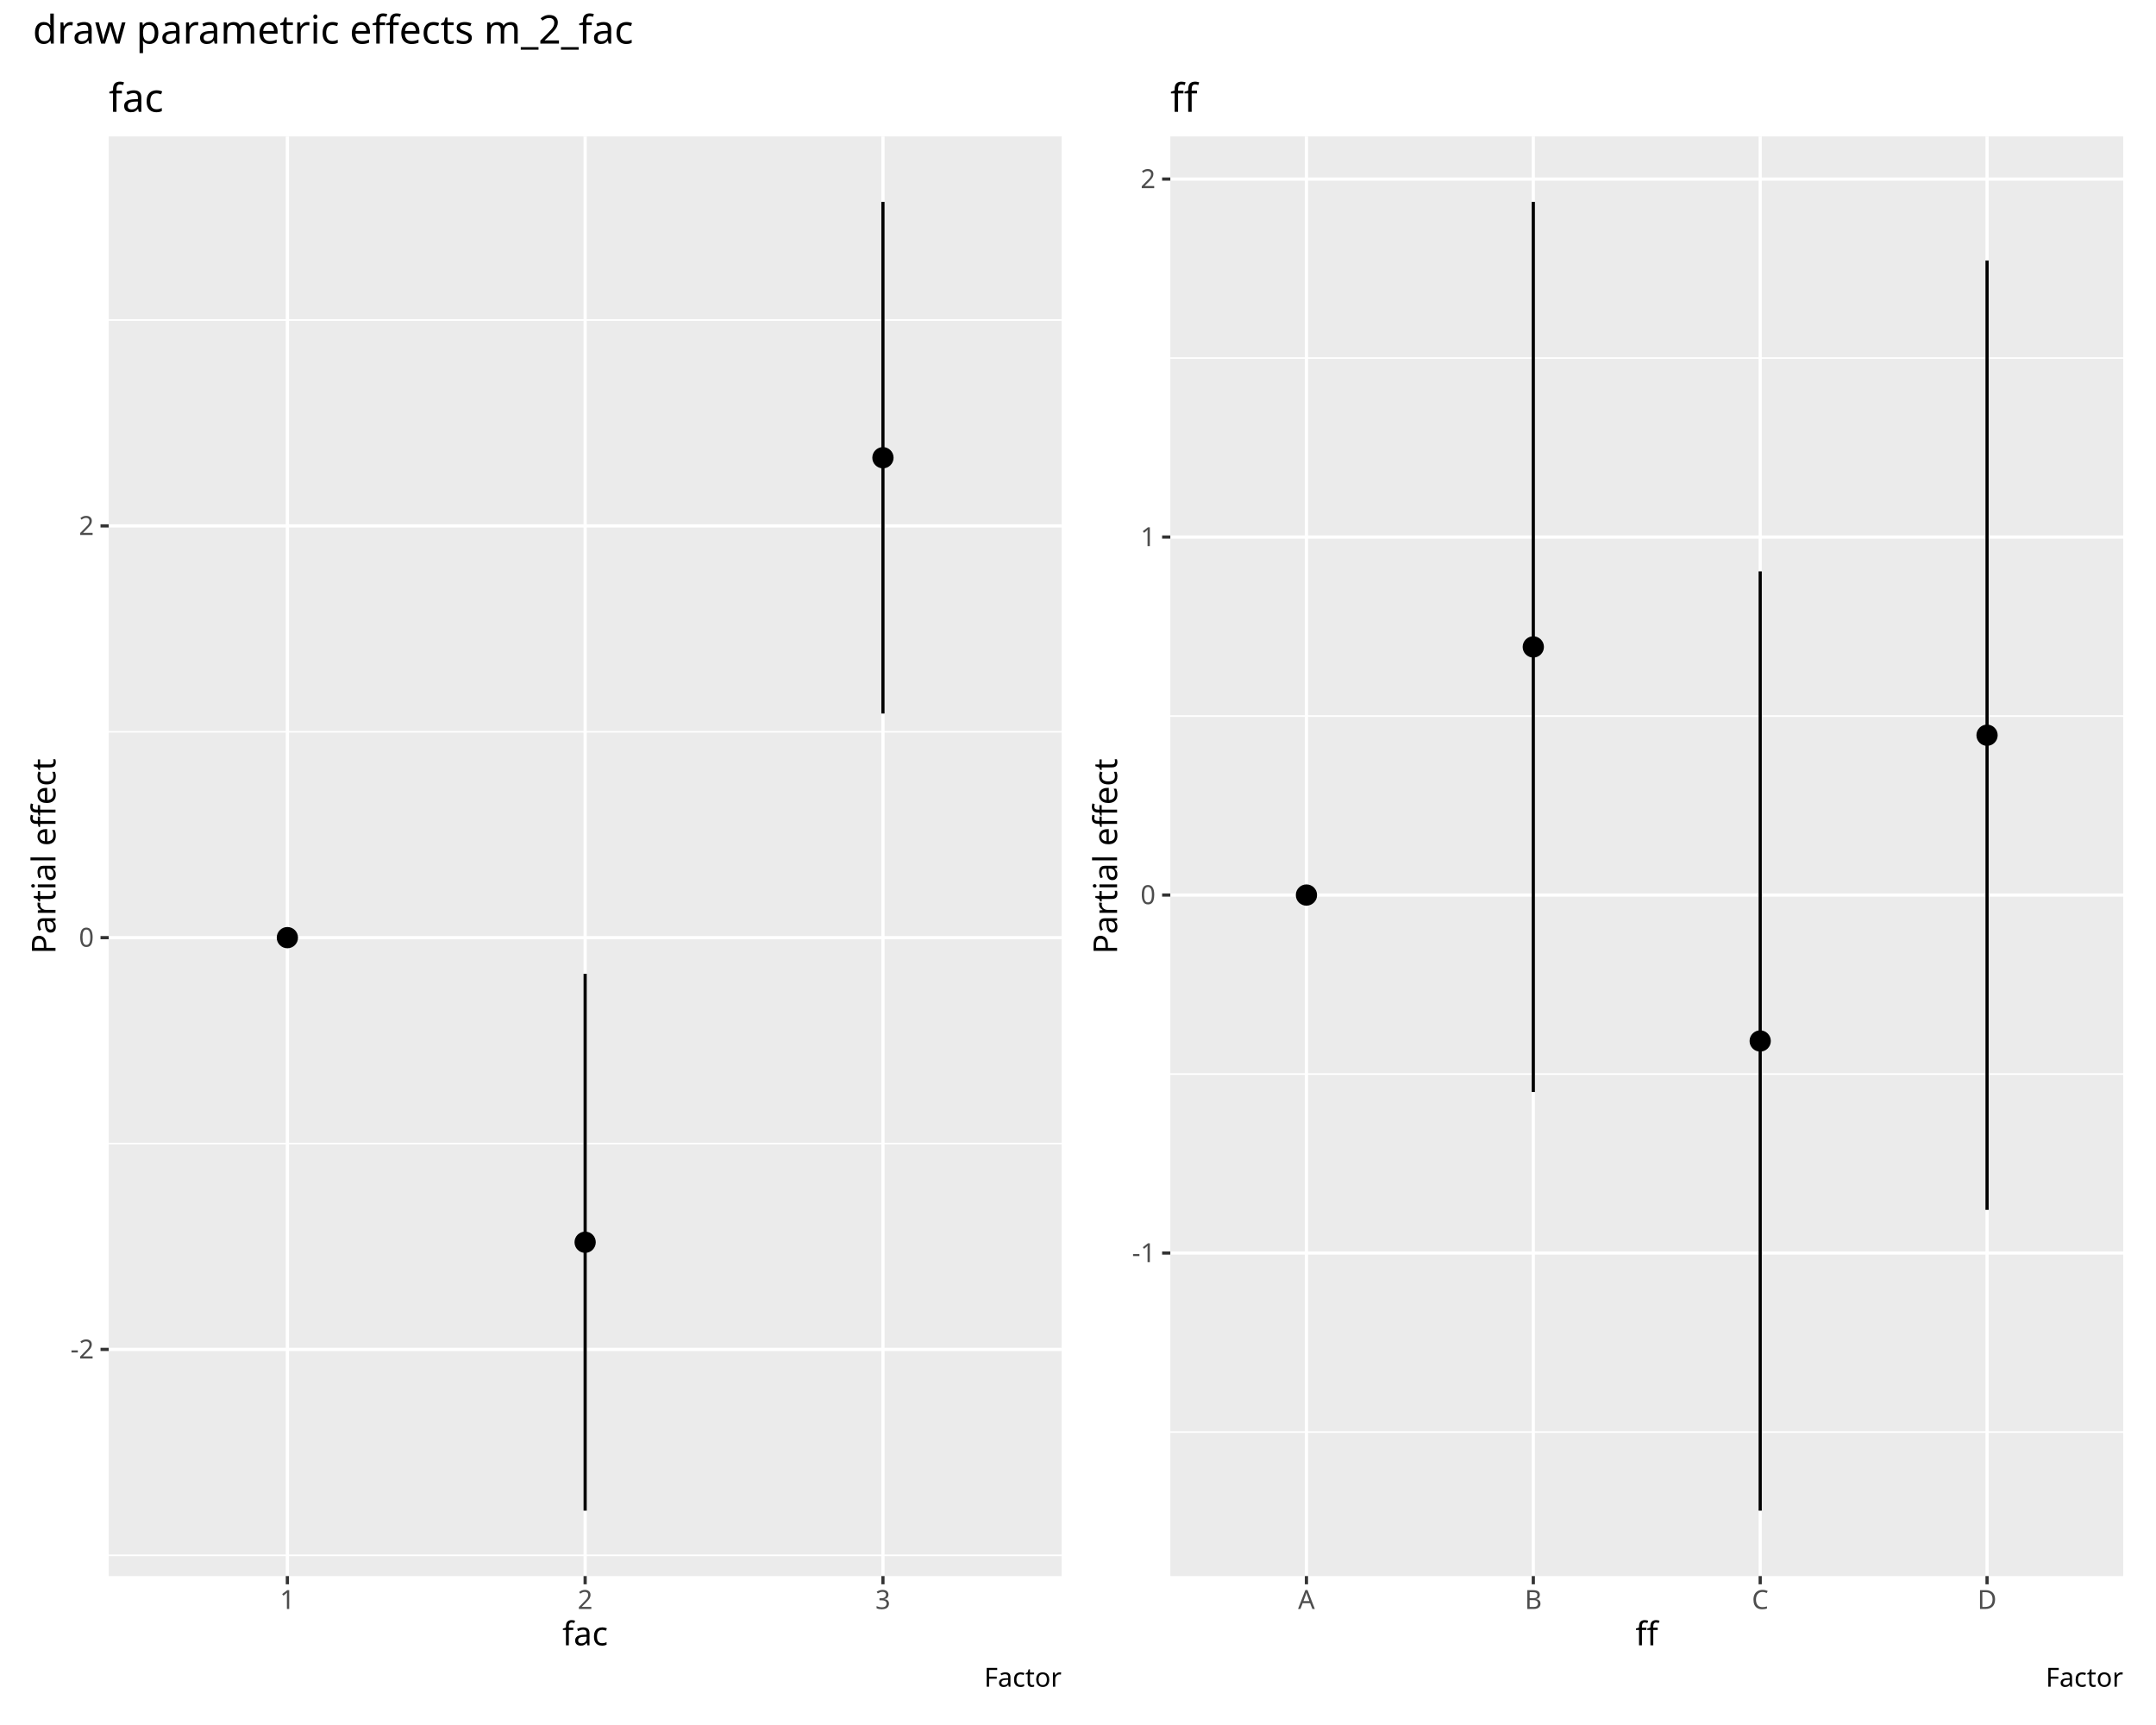
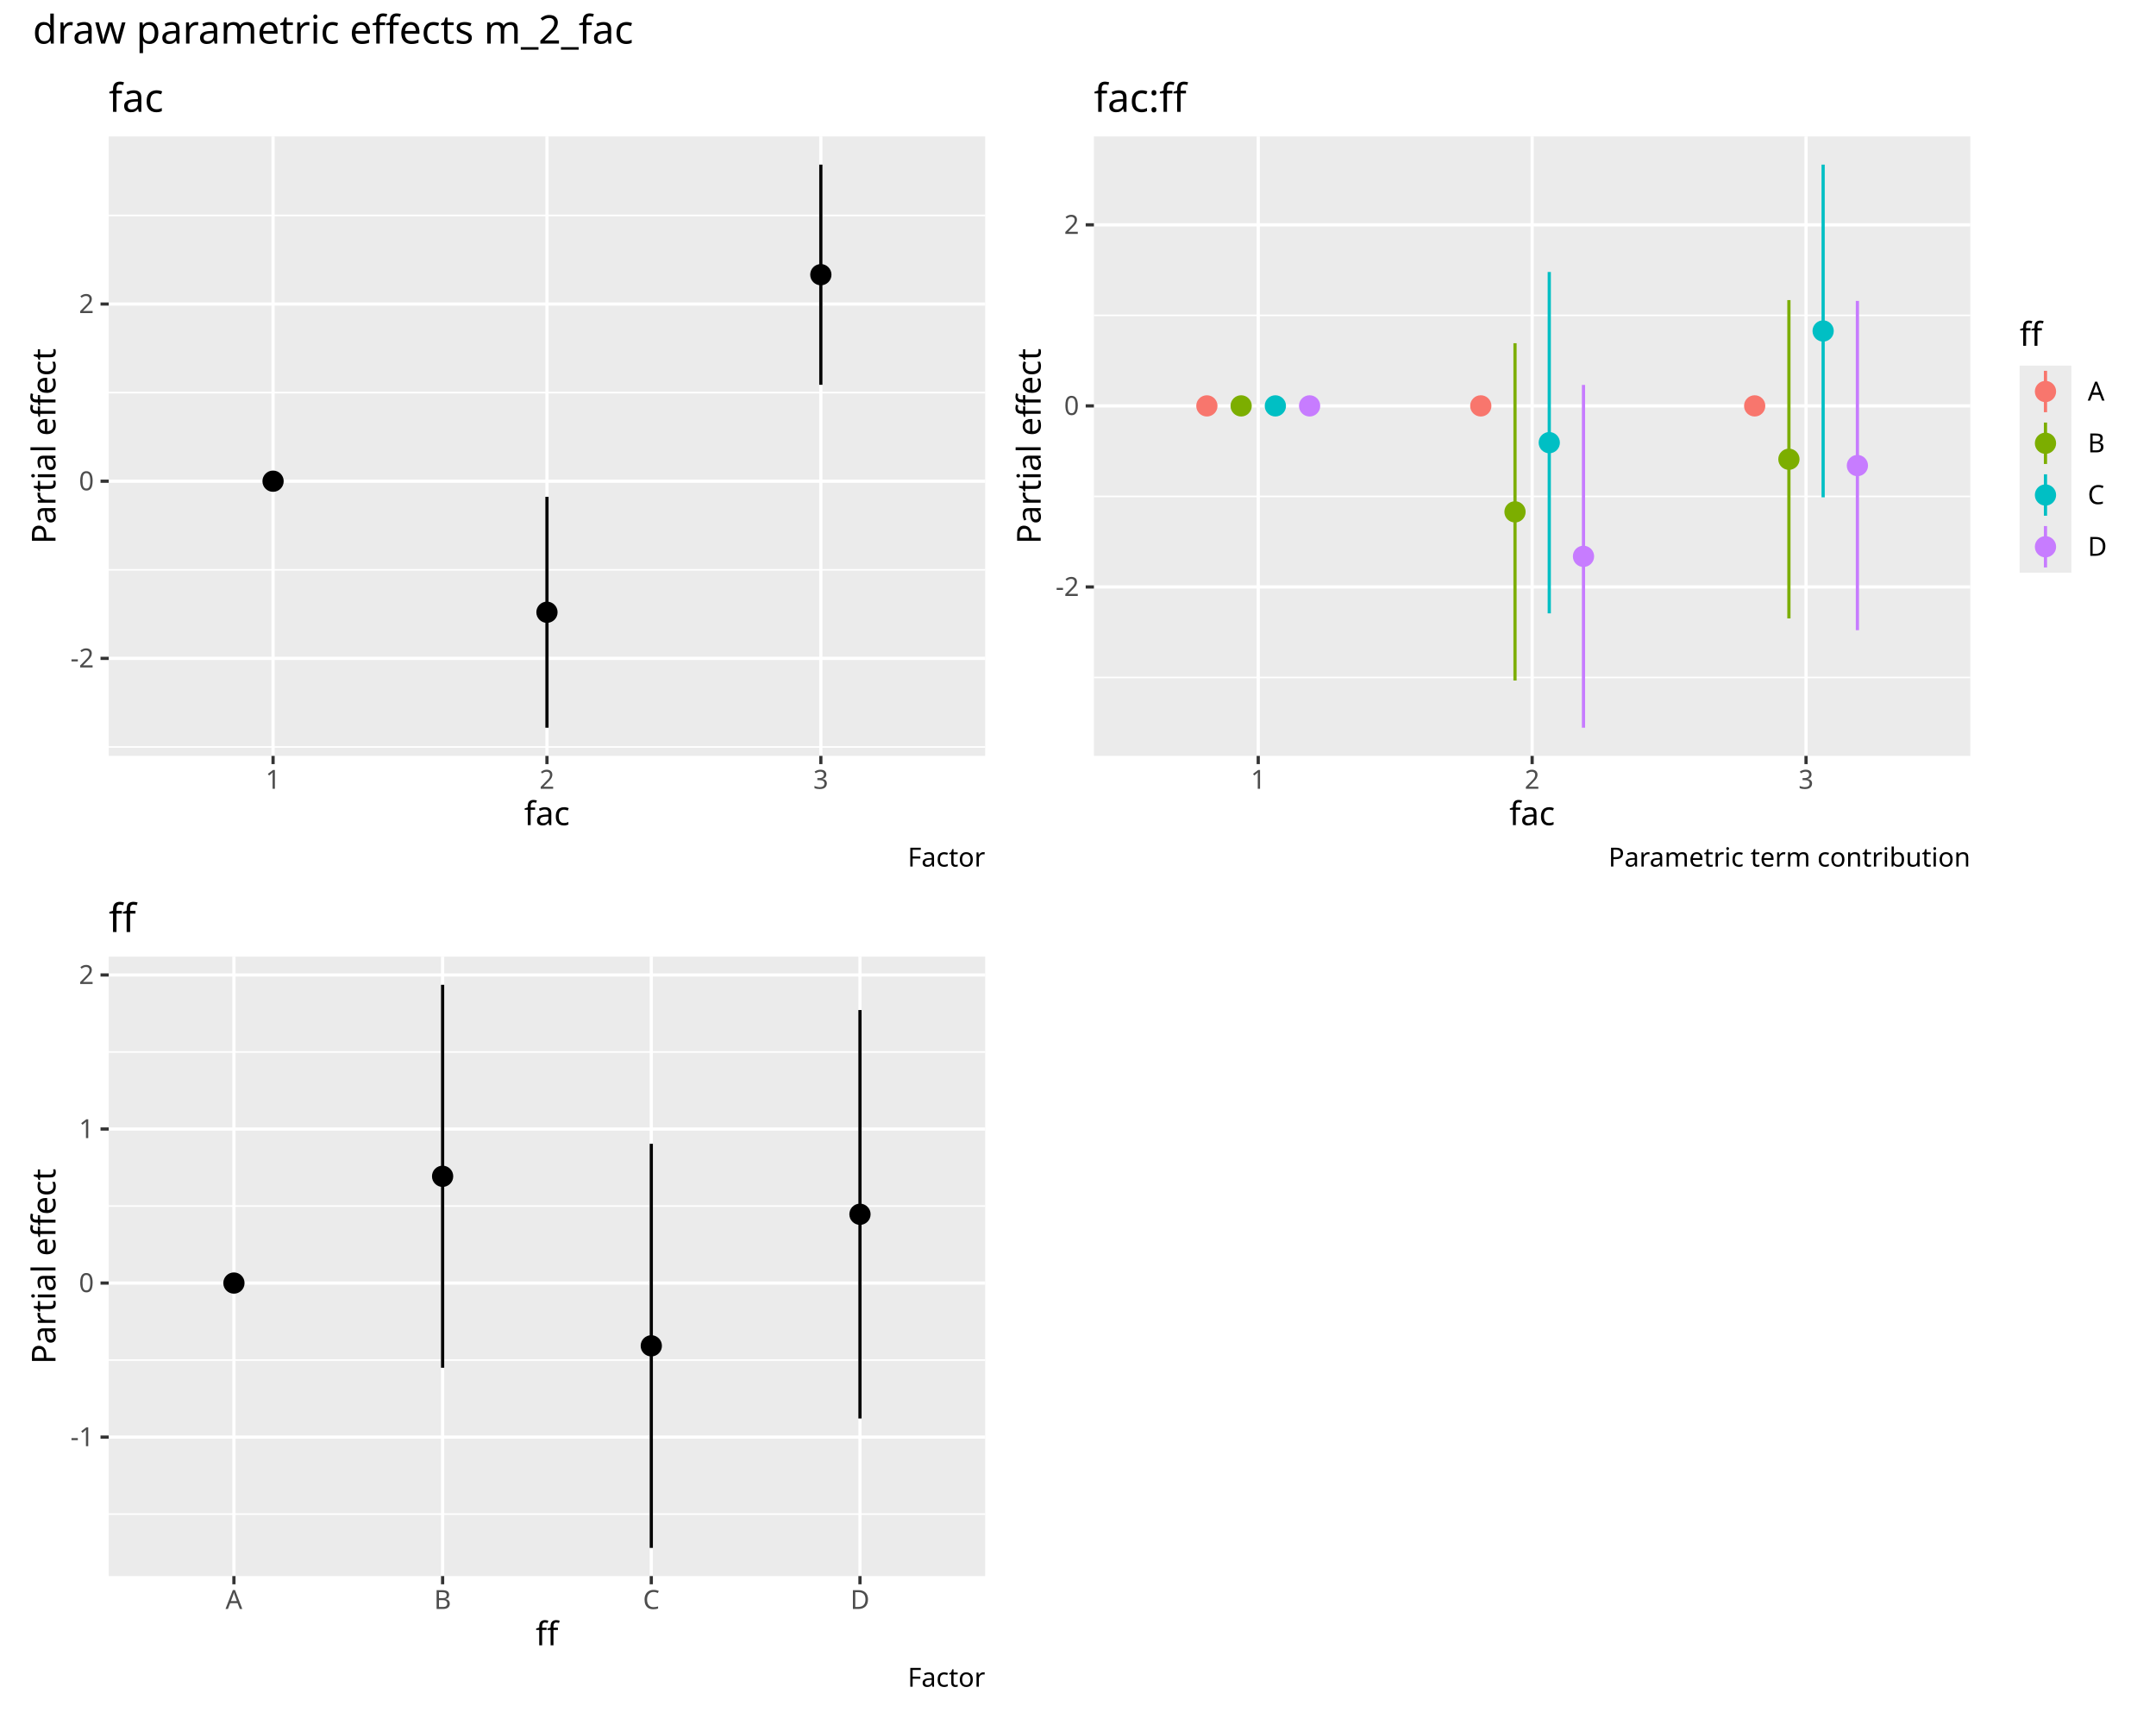
<svg xmlns="http://www.w3.org/2000/svg" class="svglite" data-engine-version="2.0" width="720.00pt" height="576.00pt" viewBox="0 0 720.00 576.00">
  <defs>
    <style type="text/css">
    .svglite line, .svglite polyline, .svglite polygon, .svglite path, .svglite rect, .svglite circle {
      fill: none;
      stroke: #000000;
      stroke-linecap: round;
      stroke-linejoin: round;
      stroke-miterlimit: 10.00;
    }
  </style>
  </defs>
  <rect width="100%" height="100%" style="stroke: none; fill: #FFFFFF;" />
  <defs>
    <clipPath id="cpMC4wMHw3MjAuMDB8MC4wMHw1NzYuMDA=">
      <rect x="0.00" y="0.00" width="720.00" height="576.00" />
    </clipPath>
  </defs>
  <g clip-path="url(#cpMC4wMHw3MjAuMDB8MC4wMHw1NzYuMDA=)">
-     <rect x="0.00" y="0.00" width="720.00" height="576.00" style="stroke-width: 1.07; stroke: #FFFFFF; fill: #FFFFFF;" />
-   </g>
-   <defs>
-     <clipPath id="cpMzYuMzF8NzA5LjA0fDQ1LjU3fDUyNi4yNw==">
-       <rect x="36.31" y="45.57" width="672.73" height="480.70" />
-     </clipPath>
-   </defs>
-   <g clip-path="url(#cpMzYuMzF8NzA5LjA0fDQ1LjU3fDUyNi4yNw==)">
- </g>
-   <g clip-path="url(#cpMC4wMHw3MjAuMDB8MC4wMHw1NzYuMDA=)">
- </g>
-   <defs>
-     <clipPath id="cpNS40OHwzNjAuMDB8MjIuNzh8NTcwLjUy">
-       <rect x="5.48" y="22.78" width="354.52" height="547.74" />
-     </clipPath>
-   </defs>
-   <g clip-path="url(#cpNS40OHwzNjAuMDB8MjIuNzh8NTcwLjUy)">
-     <rect x="5.48" y="22.78" width="354.52" height="547.74" style="stroke-width: 1.07; stroke: #FFFFFF; fill: #FFFFFF;" />
-   </g>
-   <g clip-path="url(#cpMC4wMHw3MjAuMDB8MC4wMHw1NzYuMDA=)">
- </g>
-   <defs>
-     <clipPath id="cpMzYwLjAwfDcxNC41MnwyMi43OHw1NzAuNTI=">
-       <rect x="360.00" y="22.78" width="354.52" height="547.74" />
-     </clipPath>
-   </defs>
-   <g clip-path="url(#cpMzYwLjAwfDcxNC41MnwyMi43OHw1NzAuNTI=)">
-     <rect x="360.00" y="22.78" width="354.52" height="547.74" style="stroke-width: 1.07; stroke: #FFFFFF; fill: #FFFFFF;" />
-   </g>
-   <g clip-path="url(#cpMC4wMHw3MjAuMDB8MC4wMHw1NzYuMDA=)">
- </g>
-   <defs>
-     <clipPath id="cpMzYuMzF8MzU0LjUyfDQ1LjU3fDUyNi4yNw==">
-       <rect x="36.31" y="45.57" width="318.21" height="480.70" />
-     </clipPath>
-   </defs>
-   <g clip-path="url(#cpMzYuMzF8MzU0LjUyfDQ1LjU3fDUyNi4yNw==)">
-     <rect x="36.31" y="45.57" width="318.21" height="480.70" style="stroke-width: 1.07; stroke: none; fill: #EBEBEB;" />
-     <polyline points="36.31,519.34 354.52,519.34 " style="stroke-width: 0.53; stroke: #FFFFFF; stroke-linecap: butt;" />
-     <polyline points="36.31,381.84 354.52,381.84 " style="stroke-width: 0.53; stroke: #FFFFFF; stroke-linecap: butt;" />
-     <polyline points="36.31,244.35 354.52,244.35 " style="stroke-width: 0.53; stroke: #FFFFFF; stroke-linecap: butt;" />
-     <polyline points="36.31,106.85 354.52,106.85 " style="stroke-width: 0.53; stroke: #FFFFFF; stroke-linecap: butt;" />
-     <polyline points="36.31,450.59 354.52,450.59 " style="stroke-width: 1.07; stroke: #FFFFFF; stroke-linecap: butt;" />
-     <polyline points="36.31,313.09 354.52,313.09 " style="stroke-width: 1.07; stroke: #FFFFFF; stroke-linecap: butt;" />
-     <polyline points="36.31,175.60 354.52,175.60 " style="stroke-width: 1.07; stroke: #FFFFFF; stroke-linecap: butt;" />
-     <polyline points="95.97,526.27 95.97,45.57 " style="stroke-width: 1.07; stroke: #FFFFFF; stroke-linecap: butt;" />
-     <polyline points="195.41,526.27 195.41,45.57 " style="stroke-width: 1.07; stroke: #FFFFFF; stroke-linecap: butt;" />
-     <polyline points="294.86,526.27 294.86,45.57 " style="stroke-width: 1.07; stroke: #FFFFFF; stroke-linecap: butt;" />
-     <line x1="95.97" y1="313.09" x2="95.97" y2="313.09" style="stroke-width: 1.07; stroke-linecap: butt;" />
-     <line x1="294.86" y1="238.26" x2="294.86" y2="67.42" style="stroke-width: 1.07; stroke-linecap: butt;" />
-     <line x1="195.41" y1="504.42" x2="195.41" y2="325.18" style="stroke-width: 1.07; stroke-linecap: butt;" />
-     <circle cx="95.97" cy="313.09" r="2.84" style="stroke-width: 1.42; fill: #000000;" />
-     <circle cx="294.86" cy="152.84" r="2.84" style="stroke-width: 1.42; fill: #000000;" />
-     <circle cx="195.41" cy="414.80" r="2.84" style="stroke-width: 1.42; fill: #000000;" />
-   </g>
-   <g clip-path="url(#cpMC4wMHw3MjAuMDB8MC4wMHw1NzYuMDA=)">
-     <text x="31.38" y="453.62" text-anchor="end" style="font-size: 8.80px; fill: #4D4D4D; font-family: sans;" textLength="7.82px" lengthAdjust="spacingAndGlyphs">-2</text>
-     <text x="31.38" y="316.12" text-anchor="end" style="font-size: 8.80px; fill: #4D4D4D; font-family: sans;" textLength="4.89px" lengthAdjust="spacingAndGlyphs">0</text>
-     <text x="31.38" y="178.63" text-anchor="end" style="font-size: 8.80px; fill: #4D4D4D; font-family: sans;" textLength="4.89px" lengthAdjust="spacingAndGlyphs">2</text>
-     <polyline points="33.57,450.59 36.31,450.59 " style="stroke-width: 1.07; stroke: #333333; stroke-linecap: butt;" />
-     <polyline points="33.57,313.09 36.31,313.09 " style="stroke-width: 1.07; stroke: #333333; stroke-linecap: butt;" />
-     <polyline points="33.57,175.60 36.31,175.60 " style="stroke-width: 1.07; stroke: #333333; stroke-linecap: butt;" />
-     <polyline points="95.97,529.01 95.97,526.27 " style="stroke-width: 1.07; stroke: #333333; stroke-linecap: butt;" />
-     <polyline points="195.41,529.01 195.41,526.27 " style="stroke-width: 1.07; stroke: #333333; stroke-linecap: butt;" />
-     <polyline points="294.86,529.01 294.86,526.27 " style="stroke-width: 1.07; stroke: #333333; stroke-linecap: butt;" />
-     <text x="95.97" y="537.26" text-anchor="middle" style="font-size: 8.80px; fill: #4D4D4D; font-family: sans;" textLength="4.89px" lengthAdjust="spacingAndGlyphs">1</text>
-     <text x="195.41" y="537.26" text-anchor="middle" style="font-size: 8.80px; fill: #4D4D4D; font-family: sans;" textLength="4.89px" lengthAdjust="spacingAndGlyphs">2</text>
-     <text x="294.86" y="537.26" text-anchor="middle" style="font-size: 8.80px; fill: #4D4D4D; font-family: sans;" textLength="4.89px" lengthAdjust="spacingAndGlyphs">3</text>
-     <text x="195.41" y="549.40" text-anchor="middle" style="font-size: 11.00px; font-family: sans;" textLength="14.68px" lengthAdjust="spacingAndGlyphs">fac</text>
-     <text transform="translate(18.53,285.92) rotate(-90)" text-anchor="middle" style="font-size: 11.00px; font-family: sans;" textLength="61.14px" lengthAdjust="spacingAndGlyphs">Partial effect</text>
+     <rect x="-0" y="0.00" width="720.00" height="576.00" style="stroke-width: 1.07; stroke: #FFFFFF; fill: #FFFFFF;" />
+   </g>
+   <defs>
+     <clipPath id="cpMzYuMzF8NjU4LjAxfDQ1LjU3fDUyNi4yNw==">
+       <rect x="36.31" y="45.57" width="621.70" height="480.70" />
+     </clipPath>
+   </defs>
+   <g clip-path="url(#cpMzYuMzF8NjU4LjAxfDQ1LjU3fDUyNi4yNw==)">
+ </g>
+   <g clip-path="url(#cpMC4wMHw3MjAuMDB8MC4wMHw1NzYuMDA=)">
+ </g>
+   <defs>
+     <clipPath id="cpNS40OHwzMzQuNDh8MjIuNzh8Mjk2LjY1">
+       <rect x="5.48" y="22.78" width="329.00" height="273.87" />
+     </clipPath>
+   </defs>
+   <g clip-path="url(#cpNS40OHwzMzQuNDh8MjIuNzh8Mjk2LjY1)">
+     <rect x="5.48" y="22.78" width="329.00" height="273.87" style="stroke-width: 1.07; stroke: #FFFFFF; fill: #FFFFFF;" />
+   </g>
+   <g clip-path="url(#cpMC4wMHw3MjAuMDB8MC4wMHw1NzYuMDA=)">
+ </g>
+   <defs>
+     <clipPath id="cpMzM0LjQ4fDcxNC41MnwyMi43OHwyOTYuNjU=">
+       <rect x="334.48" y="22.78" width="380.04" height="273.87" />
+     </clipPath>
+   </defs>
+   <g clip-path="url(#cpMzM0LjQ4fDcxNC41MnwyMi43OHwyOTYuNjU=)">
+     <rect x="334.48" y="22.78" width="380.04" height="273.87" style="stroke-width: 1.07; stroke: #FFFFFF; fill: #FFFFFF;" />
+   </g>
+   <g clip-path="url(#cpMC4wMHw3MjAuMDB8MC4wMHw1NzYuMDA=)">
+ </g>
+   <defs>
+     <clipPath id="cpNS40OHwzMzQuNDh8Mjk2LjY1fDU3MC41Mg==">
+       <rect x="5.48" y="296.65" width="329.00" height="273.87" />
+     </clipPath>
+   </defs>
+   <g clip-path="url(#cpNS40OHwzMzQuNDh8Mjk2LjY1fDU3MC41Mg==)">
+     <rect x="5.48" y="296.65" width="329.00" height="273.87" style="stroke-width: 1.07; stroke: #FFFFFF; fill: #FFFFFF;" />
+   </g>
+   <g clip-path="url(#cpMC4wMHw3MjAuMDB8MC4wMHw1NzYuMDA=)">
+ </g>
+   <defs>
+     <clipPath id="cpMzYuMzF8MzI5LjAwfDQ1LjU3fDI1Mi40MA==">
+       <rect x="36.31" y="45.57" width="292.69" height="206.84" />
+     </clipPath>
+   </defs>
+   <g clip-path="url(#cpMzYuMzF8MzI5LjAwfDQ1LjU3fDI1Mi40MA==)">
+     <rect x="36.31" y="45.57" width="292.69" height="206.84" style="stroke-width: 1.07; stroke: none; fill: #EBEBEB;" />
+     <polyline points="36.31,249.42 329.00,249.42 " style="stroke-width: 0.53; stroke: #FFFFFF; stroke-linecap: butt;" />
+     <polyline points="36.31,190.26 329.00,190.26 " style="stroke-width: 0.53; stroke: #FFFFFF; stroke-linecap: butt;" />
+     <polyline points="36.31,131.10 329.00,131.10 " style="stroke-width: 0.53; stroke: #FFFFFF; stroke-linecap: butt;" />
+     <polyline points="36.31,71.94 329.00,71.94 " style="stroke-width: 0.53; stroke: #FFFFFF; stroke-linecap: butt;" />
+     <polyline points="36.31,219.84 329.00,219.84 " style="stroke-width: 1.07; stroke: #FFFFFF; stroke-linecap: butt;" />
+     <polyline points="36.31,160.68 329.00,160.68 " style="stroke-width: 1.07; stroke: #FFFFFF; stroke-linecap: butt;" />
+     <polyline points="36.31,101.52 329.00,101.52 " style="stroke-width: 1.07; stroke: #FFFFFF; stroke-linecap: butt;" />
+     <polyline points="91.19,252.40 91.19,45.57 " style="stroke-width: 1.07; stroke: #FFFFFF; stroke-linecap: butt;" />
+     <polyline points="182.66,252.40 182.66,45.57 " style="stroke-width: 1.07; stroke: #FFFFFF; stroke-linecap: butt;" />
+     <polyline points="274.12,252.40 274.12,45.57 " style="stroke-width: 1.07; stroke: #FFFFFF; stroke-linecap: butt;" />
+     <line x1="91.19" y1="160.68" x2="91.19" y2="160.68" style="stroke-width: 1.07; stroke-linecap: butt;" />
+     <line x1="274.12" y1="128.48" x2="274.12" y2="54.97" style="stroke-width: 1.07; stroke-linecap: butt;" />
+     <line x1="182.66" y1="243.00" x2="182.66" y2="165.88" style="stroke-width: 1.07; stroke-linecap: butt;" />
+     <circle cx="91.19" cy="160.68" r="2.84" style="stroke-width: 1.42; fill: #000000;" />
+     <circle cx="274.12" cy="91.72" r="2.84" style="stroke-width: 1.42; fill: #000000;" />
+     <circle cx="182.66" cy="204.44" r="2.84" style="stroke-width: 1.42; fill: #000000;" />
+   </g>
+   <g clip-path="url(#cpMC4wMHw3MjAuMDB8MC4wMHw1NzYuMDA=)">
+     <text x="31.38" y="222.87" text-anchor="end" style="font-size: 8.80px; fill: #4D4D4D; font-family: sans;" textLength="7.82px" lengthAdjust="spacingAndGlyphs">-2</text>
+     <text x="31.38" y="163.71" text-anchor="end" style="font-size: 8.80px; fill: #4D4D4D; font-family: sans;" textLength="4.89px" lengthAdjust="spacingAndGlyphs">0</text>
+     <text x="31.38" y="104.54" text-anchor="end" style="font-size: 8.80px; fill: #4D4D4D; font-family: sans;" textLength="4.89px" lengthAdjust="spacingAndGlyphs">2</text>
+     <polyline points="33.57,219.84 36.31,219.84 " style="stroke-width: 1.07; stroke: #333333; stroke-linecap: butt;" />
+     <polyline points="33.57,160.68 36.31,160.68 " style="stroke-width: 1.07; stroke: #333333; stroke-linecap: butt;" />
+     <polyline points="33.57,101.52 36.31,101.52 " style="stroke-width: 1.07; stroke: #333333; stroke-linecap: butt;" />
+     <polyline points="91.19,255.14 91.19,252.40 " style="stroke-width: 1.07; stroke: #333333; stroke-linecap: butt;" />
+     <polyline points="182.66,255.14 182.66,252.40 " style="stroke-width: 1.07; stroke: #333333; stroke-linecap: butt;" />
+     <polyline points="274.12,255.14 274.12,252.40 " style="stroke-width: 1.07; stroke: #333333; stroke-linecap: butt;" />
+     <text x="91.19" y="263.39" text-anchor="middle" style="font-size: 8.80px; fill: #4D4D4D; font-family: sans;" textLength="4.89px" lengthAdjust="spacingAndGlyphs">1</text>
+     <text x="182.66" y="263.39" text-anchor="middle" style="font-size: 8.80px; fill: #4D4D4D; font-family: sans;" textLength="4.89px" lengthAdjust="spacingAndGlyphs">2</text>
+     <text x="274.12" y="263.39" text-anchor="middle" style="font-size: 8.80px; fill: #4D4D4D; font-family: sans;" textLength="4.89px" lengthAdjust="spacingAndGlyphs">3</text>
+     <text x="182.66" y="275.53" text-anchor="middle" style="font-size: 11.00px; font-family: sans;" textLength="14.68px" lengthAdjust="spacingAndGlyphs">fac</text>
+     <text transform="translate(18.53,148.98) rotate(-90)" text-anchor="middle" style="font-size: 11.00px; font-family: sans;" textLength="61.14px" lengthAdjust="spacingAndGlyphs">Partial effect</text>
    <text x="36.31" y="37.35" style="font-size: 13.20px; font-family: sans;" textLength="17.61px" lengthAdjust="spacingAndGlyphs">fac</text>
-     <text x="354.52" y="563.21" text-anchor="end" style="font-size: 8.80px; font-family: sans;" textLength="24.94px" lengthAdjust="spacingAndGlyphs">Factor</text>
-   </g>
-   <defs>
-     <clipPath id="cpMzkwLjgzfDcwOS4wNHw0NS41N3w1MjYuMjc=">
-       <rect x="390.83" y="45.57" width="318.21" height="480.70" />
-     </clipPath>
-   </defs>
-   <g clip-path="url(#cpMzkwLjgzfDcwOS4wNHw0NS41N3w1MjYuMjc=)">
-     <rect x="390.83" y="45.57" width="318.21" height="480.70" style="stroke-width: 1.07; stroke: none; fill: #EBEBEB;" />
-     <polyline points="390.83,478.18 709.04,478.18 " style="stroke-width: 0.53; stroke: #FFFFFF; stroke-linecap: butt;" />
-     <polyline points="390.83,358.64 709.04,358.64 " style="stroke-width: 0.53; stroke: #FFFFFF; stroke-linecap: butt;" />
-     <polyline points="390.83,239.10 709.04,239.10 " style="stroke-width: 0.53; stroke: #FFFFFF; stroke-linecap: butt;" />
-     <polyline points="390.83,119.56 709.04,119.56 " style="stroke-width: 0.53; stroke: #FFFFFF; stroke-linecap: butt;" />
-     <polyline points="390.83,418.41 709.04,418.41 " style="stroke-width: 1.07; stroke: #FFFFFF; stroke-linecap: butt;" />
-     <polyline points="390.83,298.87 709.04,298.87 " style="stroke-width: 1.07; stroke: #FFFFFF; stroke-linecap: butt;" />
-     <polyline points="390.83,179.33 709.04,179.33 " style="stroke-width: 1.07; stroke: #FFFFFF; stroke-linecap: butt;" />
-     <polyline points="390.83,59.79 709.04,59.79 " style="stroke-width: 1.07; stroke: #FFFFFF; stroke-linecap: butt;" />
-     <polyline points="436.29,526.27 436.29,45.57 " style="stroke-width: 1.07; stroke: #FFFFFF; stroke-linecap: butt;" />
-     <polyline points="512.05,526.27 512.05,45.57 " style="stroke-width: 1.07; stroke: #FFFFFF; stroke-linecap: butt;" />
-     <polyline points="587.82,526.27 587.82,45.57 " style="stroke-width: 1.07; stroke: #FFFFFF; stroke-linecap: butt;" />
-     <polyline points="663.58,526.27 663.58,45.57 " style="stroke-width: 1.07; stroke: #FFFFFF; stroke-linecap: butt;" />
-     <line x1="436.29" y1="298.87" x2="436.29" y2="298.87" style="stroke-width: 1.07; stroke-linecap: butt;" />
-     <line x1="663.58" y1="403.99" x2="663.58" y2="87.02" style="stroke-width: 1.07; stroke-linecap: butt;" />
-     <line x1="587.82" y1="504.42" x2="587.82" y2="190.79" style="stroke-width: 1.07; stroke-linecap: butt;" />
-     <line x1="512.05" y1="364.63" x2="512.05" y2="67.42" style="stroke-width: 1.07; stroke-linecap: butt;" />
-     <circle cx="436.29" cy="298.87" r="2.84" style="stroke-width: 1.42; fill: #000000;" />
-     <circle cx="663.58" cy="245.50" r="2.84" style="stroke-width: 1.42; fill: #000000;" />
-     <circle cx="587.82" cy="347.60" r="2.84" style="stroke-width: 1.42; fill: #000000;" />
-     <circle cx="512.05" cy="216.02" r="2.84" style="stroke-width: 1.42; fill: #000000;" />
-   </g>
-   <g clip-path="url(#cpMC4wMHw3MjAuMDB8MC4wMHw1NzYuMDA=)">
-     <text x="385.90" y="421.44" text-anchor="end" style="font-size: 8.80px; fill: #4D4D4D; font-family: sans;" textLength="7.82px" lengthAdjust="spacingAndGlyphs">-1</text>
-     <text x="385.90" y="301.90" text-anchor="end" style="font-size: 8.80px; fill: #4D4D4D; font-family: sans;" textLength="4.89px" lengthAdjust="spacingAndGlyphs">0</text>
-     <text x="385.90" y="182.36" text-anchor="end" style="font-size: 8.80px; fill: #4D4D4D; font-family: sans;" textLength="4.89px" lengthAdjust="spacingAndGlyphs">1</text>
-     <text x="385.90" y="62.82" text-anchor="end" style="font-size: 8.80px; fill: #4D4D4D; font-family: sans;" textLength="4.89px" lengthAdjust="spacingAndGlyphs">2</text>
-     <polyline points="388.09,418.41 390.83,418.41 " style="stroke-width: 1.07; stroke: #333333; stroke-linecap: butt;" />
-     <polyline points="388.09,298.87 390.83,298.87 " style="stroke-width: 1.07; stroke: #333333; stroke-linecap: butt;" />
-     <polyline points="388.09,179.33 390.83,179.33 " style="stroke-width: 1.07; stroke: #333333; stroke-linecap: butt;" />
-     <polyline points="388.09,59.79 390.83,59.79 " style="stroke-width: 1.07; stroke: #333333; stroke-linecap: butt;" />
-     <polyline points="436.29,529.01 436.29,526.27 " style="stroke-width: 1.07; stroke: #333333; stroke-linecap: butt;" />
-     <polyline points="512.05,529.01 512.05,526.27 " style="stroke-width: 1.07; stroke: #333333; stroke-linecap: butt;" />
-     <polyline points="587.82,529.01 587.82,526.27 " style="stroke-width: 1.07; stroke: #333333; stroke-linecap: butt;" />
-     <polyline points="663.58,529.01 663.58,526.27 " style="stroke-width: 1.07; stroke: #333333; stroke-linecap: butt;" />
-     <text x="436.29" y="537.26" text-anchor="middle" style="font-size: 8.80px; fill: #4D4D4D; font-family: sans;" textLength="5.87px" lengthAdjust="spacingAndGlyphs">A</text>
-     <text x="512.05" y="537.26" text-anchor="middle" style="font-size: 8.80px; fill: #4D4D4D; font-family: sans;" textLength="5.87px" lengthAdjust="spacingAndGlyphs">B</text>
-     <text x="587.82" y="537.26" text-anchor="middle" style="font-size: 8.80px; fill: #4D4D4D; font-family: sans;" textLength="6.36px" lengthAdjust="spacingAndGlyphs">C</text>
-     <text x="663.58" y="537.26" text-anchor="middle" style="font-size: 8.80px; fill: #4D4D4D; font-family: sans;" textLength="6.36px" lengthAdjust="spacingAndGlyphs">D</text>
-     <text x="549.94" y="549.40" text-anchor="middle" style="font-size: 11.00px; font-family: sans;" textLength="6.11px" lengthAdjust="spacingAndGlyphs">ff</text>
-     <text transform="translate(373.05,285.92) rotate(-90)" text-anchor="middle" style="font-size: 11.00px; font-family: sans;" textLength="61.14px" lengthAdjust="spacingAndGlyphs">Partial effect</text>
-     <text x="390.83" y="37.35" style="font-size: 13.20px; font-family: sans;" textLength="7.33px" lengthAdjust="spacingAndGlyphs">ff</text>
-     <text x="709.04" y="563.21" text-anchor="end" style="font-size: 8.80px; font-family: sans;" textLength="24.94px" lengthAdjust="spacingAndGlyphs">Factor</text>
+     <text x="329.00" y="289.35" text-anchor="end" style="font-size: 8.80px; font-family: sans;" textLength="24.94px" lengthAdjust="spacingAndGlyphs">Factor</text>
+   </g>
+   <defs>
+     <clipPath id="cpMzY1LjMxfDY1OC4wMXw0NS41N3wyNTIuNDA=">
+       <rect x="365.31" y="45.57" width="292.69" height="206.84" />
+     </clipPath>
+   </defs>
+   <g clip-path="url(#cpMzY1LjMxfDY1OC4wMXw0NS41N3wyNTIuNDA=)">
+     <rect x="365.31" y="45.57" width="292.69" height="206.84" style="stroke-width: 1.07; stroke: none; fill: #EBEBEB;" />
+     <polyline points="365.31,226.22 658.01,226.22 " style="stroke-width: 0.53; stroke: #FFFFFF; stroke-linecap: butt;" />
+     <polyline points="365.31,165.76 658.01,165.76 " style="stroke-width: 0.53; stroke: #FFFFFF; stroke-linecap: butt;" />
+     <polyline points="365.31,105.30 658.01,105.30 " style="stroke-width: 0.53; stroke: #FFFFFF; stroke-linecap: butt;" />
+     <polyline points="365.31,195.99 658.01,195.99 " style="stroke-width: 1.07; stroke: #FFFFFF; stroke-linecap: butt;" />
+     <polyline points="365.31,135.53 658.01,135.53 " style="stroke-width: 1.07; stroke: #FFFFFF; stroke-linecap: butt;" />
+     <polyline points="365.31,75.07 658.01,75.07 " style="stroke-width: 1.07; stroke: #FFFFFF; stroke-linecap: butt;" />
+     <polyline points="420.19,252.40 420.19,45.57 " style="stroke-width: 1.07; stroke: #FFFFFF; stroke-linecap: butt;" />
+     <polyline points="511.66,252.40 511.66,45.57 " style="stroke-width: 1.07; stroke: #FFFFFF; stroke-linecap: butt;" />
+     <polyline points="603.13,252.40 603.13,45.57 " style="stroke-width: 1.07; stroke: #FFFFFF; stroke-linecap: butt;" />
+     <line x1="403.04" y1="135.53" x2="403.04" y2="135.53" style="stroke-width: 1.07; stroke: #F8766D; stroke-linecap: butt;" />
+     <line x1="414.48" y1="135.53" x2="414.48" y2="135.53" style="stroke-width: 1.07; stroke: #7CAE00; stroke-linecap: butt;" />
+     <line x1="425.91" y1="135.53" x2="425.91" y2="135.53" style="stroke-width: 1.07; stroke: #00BFC4; stroke-linecap: butt;" />
+     <line x1="437.34" y1="135.53" x2="437.34" y2="135.53" style="stroke-width: 1.07; stroke: #C77CFF; stroke-linecap: butt;" />
+     <line x1="494.51" y1="135.53" x2="494.51" y2="135.53" style="stroke-width: 1.07; stroke: #F8766D; stroke-linecap: butt;" />
+     <line x1="505.94" y1="227.24" x2="505.94" y2="114.61" style="stroke-width: 1.07; stroke: #7CAE00; stroke-linecap: butt;" />
+     <line x1="517.38" y1="204.80" x2="517.38" y2="90.82" style="stroke-width: 1.07; stroke: #00BFC4; stroke-linecap: butt;" />
+     <line x1="528.81" y1="243.00" x2="528.81" y2="128.53" style="stroke-width: 1.07; stroke: #C77CFF; stroke-linecap: butt;" />
+     <line x1="585.98" y1="135.53" x2="585.98" y2="135.53" style="stroke-width: 1.07; stroke: #F8766D; stroke-linecap: butt;" />
+     <line x1="597.41" y1="206.49" x2="597.41" y2="100.21" style="stroke-width: 1.07; stroke: #7CAE00; stroke-linecap: butt;" />
+     <line x1="608.84" y1="166.07" x2="608.84" y2="54.97" style="stroke-width: 1.07; stroke: #00BFC4; stroke-linecap: butt;" />
+     <line x1="620.28" y1="210.43" x2="620.28" y2="100.48" style="stroke-width: 1.07; stroke: #C77CFF; stroke-linecap: butt;" />
+     <circle cx="403.04" cy="135.53" r="2.84" style="stroke-width: 1.42; stroke: #F8766D; fill: #F8766D;" />
+     <circle cx="414.48" cy="135.53" r="2.84" style="stroke-width: 1.42; stroke: #7CAE00; fill: #7CAE00;" />
+     <circle cx="425.91" cy="135.53" r="2.84" style="stroke-width: 1.42; stroke: #00BFC4; fill: #00BFC4;" />
+     <circle cx="437.34" cy="135.53" r="2.84" style="stroke-width: 1.42; stroke: #C77CFF; fill: #C77CFF;" />
+     <circle cx="494.51" cy="135.53" r="2.84" style="stroke-width: 1.42; stroke: #F8766D; fill: #F8766D;" />
+     <circle cx="505.94" cy="170.92" r="2.84" style="stroke-width: 1.42; stroke: #7CAE00; fill: #7CAE00;" />
+     <circle cx="517.38" cy="147.81" r="2.84" style="stroke-width: 1.42; stroke: #00BFC4; fill: #00BFC4;" />
+     <circle cx="528.81" cy="185.77" r="2.84" style="stroke-width: 1.42; stroke: #C77CFF; fill: #C77CFF;" />
+     <circle cx="585.98" cy="135.53" r="2.84" style="stroke-width: 1.42; stroke: #F8766D; fill: #F8766D;" />
+     <circle cx="597.41" cy="153.35" r="2.84" style="stroke-width: 1.42; stroke: #7CAE00; fill: #7CAE00;" />
+     <circle cx="608.84" cy="110.52" r="2.84" style="stroke-width: 1.42; stroke: #00BFC4; fill: #00BFC4;" />
+     <circle cx="620.28" cy="155.46" r="2.84" style="stroke-width: 1.42; stroke: #C77CFF; fill: #C77CFF;" />
+   </g>
+   <g clip-path="url(#cpMC4wMHw3MjAuMDB8MC4wMHw1NzYuMDA=)">
+     <text x="360.38" y="199.01" text-anchor="end" style="font-size: 8.80px; fill: #4D4D4D; font-family: sans;" textLength="7.82px" lengthAdjust="spacingAndGlyphs">-2</text>
+     <text x="360.38" y="138.55" text-anchor="end" style="font-size: 8.80px; fill: #4D4D4D; font-family: sans;" textLength="4.89px" lengthAdjust="spacingAndGlyphs">0</text>
+     <text x="360.38" y="78.10" text-anchor="end" style="font-size: 8.80px; fill: #4D4D4D; font-family: sans;" textLength="4.89px" lengthAdjust="spacingAndGlyphs">2</text>
+     <polyline points="362.57,195.99 365.31,195.99 " style="stroke-width: 1.07; stroke: #333333; stroke-linecap: butt;" />
+     <polyline points="362.57,135.53 365.31,135.53 " style="stroke-width: 1.07; stroke: #333333; stroke-linecap: butt;" />
+     <polyline points="362.57,75.07 365.31,75.07 " style="stroke-width: 1.07; stroke: #333333; stroke-linecap: butt;" />
+     <polyline points="420.19,255.14 420.19,252.40 " style="stroke-width: 1.07; stroke: #333333; stroke-linecap: butt;" />
+     <polyline points="511.66,255.14 511.66,252.40 " style="stroke-width: 1.07; stroke: #333333; stroke-linecap: butt;" />
+     <polyline points="603.13,255.14 603.13,252.40 " style="stroke-width: 1.07; stroke: #333333; stroke-linecap: butt;" />
+     <text x="420.19" y="263.39" text-anchor="middle" style="font-size: 8.80px; fill: #4D4D4D; font-family: sans;" textLength="4.89px" lengthAdjust="spacingAndGlyphs">1</text>
+     <text x="511.66" y="263.39" text-anchor="middle" style="font-size: 8.80px; fill: #4D4D4D; font-family: sans;" textLength="4.89px" lengthAdjust="spacingAndGlyphs">2</text>
+     <text x="603.13" y="263.39" text-anchor="middle" style="font-size: 8.80px; fill: #4D4D4D; font-family: sans;" textLength="4.89px" lengthAdjust="spacingAndGlyphs">3</text>
+     <text x="511.66" y="275.53" text-anchor="middle" style="font-size: 11.00px; font-family: sans;" textLength="14.68px" lengthAdjust="spacingAndGlyphs">fac</text>
+     <text transform="translate(347.53,148.98) rotate(-90)" text-anchor="middle" style="font-size: 11.00px; font-family: sans;" textLength="61.14px" lengthAdjust="spacingAndGlyphs">Partial effect</text>
+     <rect x="668.97" y="101.28" width="40.08" height="95.41" style="stroke-width: 1.07; stroke: none; fill: #FFFFFF;" />
+     <text x="674.45" y="115.47" style="font-size: 11.00px; font-family: sans;" textLength="6.11px" lengthAdjust="spacingAndGlyphs">ff</text>
+     <rect x="674.45" y="122.09" width="17.28" height="17.28" style="stroke-width: 1.07; stroke: none; fill: #EBEBEB;" />
+     <line x1="683.09" y1="137.64" x2="683.09" y2="123.82" style="stroke-width: 1.07; stroke: #F8766D; stroke-linecap: butt;" />
+     <circle cx="683.09" cy="130.73" r="2.84" style="stroke-width: 1.42; stroke: #F8766D; fill: #F8766D;" />
+     <rect x="674.45" y="139.37" width="17.28" height="17.28" style="stroke-width: 1.07; stroke: none; fill: #EBEBEB;" />
+     <line x1="683.09" y1="154.92" x2="683.09" y2="141.10" style="stroke-width: 1.07; stroke: #7CAE00; stroke-linecap: butt;" />
+     <circle cx="683.09" cy="148.01" r="2.84" style="stroke-width: 1.42; stroke: #7CAE00; fill: #7CAE00;" />
+     <rect x="674.45" y="156.65" width="17.28" height="17.28" style="stroke-width: 1.07; stroke: none; fill: #EBEBEB;" />
+     <line x1="683.09" y1="172.20" x2="683.09" y2="158.38" style="stroke-width: 1.07; stroke: #00BFC4; stroke-linecap: butt;" />
+     <circle cx="683.09" cy="165.29" r="2.84" style="stroke-width: 1.42; stroke: #00BFC4; fill: #00BFC4;" />
+     <rect x="674.45" y="173.93" width="17.28" height="17.28" style="stroke-width: 1.07; stroke: none; fill: #EBEBEB;" />
+     <line x1="683.09" y1="189.48" x2="683.09" y2="175.66" style="stroke-width: 1.07; stroke: #C77CFF; stroke-linecap: butt;" />
+     <circle cx="683.09" cy="182.57" r="2.84" style="stroke-width: 1.42; stroke: #C77CFF; fill: #C77CFF;" />
+     <text x="697.20" y="133.76" style="font-size: 8.80px; font-family: sans;" textLength="5.87px" lengthAdjust="spacingAndGlyphs">A</text>
+     <text x="697.20" y="151.04" style="font-size: 8.80px; font-family: sans;" textLength="5.87px" lengthAdjust="spacingAndGlyphs">B</text>
+     <text x="697.20" y="168.32" style="font-size: 8.80px; font-family: sans;" textLength="6.36px" lengthAdjust="spacingAndGlyphs">C</text>
+     <text x="697.20" y="185.60" style="font-size: 8.80px; font-family: sans;" textLength="6.36px" lengthAdjust="spacingAndGlyphs">D</text>
+     <text x="365.31" y="37.35" style="font-size: 13.20px; font-family: sans;" textLength="28.61px" lengthAdjust="spacingAndGlyphs">fac:ff</text>
+     <text x="658.01" y="289.35" text-anchor="end" style="font-size: 8.80px; font-family: sans;" textLength="110.54px" lengthAdjust="spacingAndGlyphs">Parametric term contribution</text>
+   </g>
+   <defs>
+     <clipPath id="cpMzYuMzF8MzI5LjAwfDMxOS40NHw1MjYuMjc=">
+       <rect x="36.31" y="319.44" width="292.69" height="206.84" />
+     </clipPath>
+   </defs>
+   <g clip-path="url(#cpMzYuMzF8MzI5LjAwfDMxOS40NHw1MjYuMjc=)">
+     <rect x="36.31" y="319.44" width="292.69" height="206.84" style="stroke-width: 1.07; stroke: none; fill: #EBEBEB;" />
+     <polyline points="36.31,505.58 329.00,505.58 " style="stroke-width: 0.53; stroke: #FFFFFF; stroke-linecap: butt;" />
+     <polyline points="36.31,454.14 329.00,454.14 " style="stroke-width: 0.53; stroke: #FFFFFF; stroke-linecap: butt;" />
+     <polyline points="36.31,402.71 329.00,402.71 " style="stroke-width: 0.53; stroke: #FFFFFF; stroke-linecap: butt;" />
+     <polyline points="36.31,351.27 329.00,351.27 " style="stroke-width: 0.53; stroke: #FFFFFF; stroke-linecap: butt;" />
+     <polyline points="36.31,479.86 329.00,479.86 " style="stroke-width: 1.07; stroke: #FFFFFF; stroke-linecap: butt;" />
+     <polyline points="36.31,428.43 329.00,428.43 " style="stroke-width: 1.07; stroke: #FFFFFF; stroke-linecap: butt;" />
+     <polyline points="36.31,376.99 329.00,376.99 " style="stroke-width: 1.07; stroke: #FFFFFF; stroke-linecap: butt;" />
+     <polyline points="36.31,325.55 329.00,325.55 " style="stroke-width: 1.07; stroke: #FFFFFF; stroke-linecap: butt;" />
+     <polyline points="78.12,526.27 78.12,319.44 " style="stroke-width: 1.07; stroke: #FFFFFF; stroke-linecap: butt;" />
+     <polyline points="147.81,526.27 147.81,319.44 " style="stroke-width: 1.07; stroke: #FFFFFF; stroke-linecap: butt;" />
+     <polyline points="217.50,526.27 217.50,319.44 " style="stroke-width: 1.07; stroke: #FFFFFF; stroke-linecap: butt;" />
+     <polyline points="287.19,526.27 287.19,319.44 " style="stroke-width: 1.07; stroke: #FFFFFF; stroke-linecap: butt;" />
+     <line x1="78.12" y1="428.43" x2="78.12" y2="428.43" style="stroke-width: 1.07; stroke-linecap: butt;" />
+     <line x1="287.19" y1="473.65" x2="287.19" y2="337.27" style="stroke-width: 1.07; stroke-linecap: butt;" />
+     <line x1="217.50" y1="516.87" x2="217.50" y2="381.92" style="stroke-width: 1.07; stroke-linecap: butt;" />
+     <line x1="147.81" y1="456.72" x2="147.81" y2="328.84" style="stroke-width: 1.07; stroke-linecap: butt;" />
+     <circle cx="78.12" cy="428.43" r="2.84" style="stroke-width: 1.42; fill: #000000;" />
+     <circle cx="287.19" cy="405.46" r="2.84" style="stroke-width: 1.42; fill: #000000;" />
+     <circle cx="217.50" cy="449.39" r="2.84" style="stroke-width: 1.42; fill: #000000;" />
+     <circle cx="147.81" cy="392.78" r="2.84" style="stroke-width: 1.42; fill: #000000;" />
+   </g>
+   <g clip-path="url(#cpMC4wMHw3MjAuMDB8MC4wMHw1NzYuMDA=)">
+     <text x="31.38" y="482.89" text-anchor="end" style="font-size: 8.80px; fill: #4D4D4D; font-family: sans;" textLength="7.82px" lengthAdjust="spacingAndGlyphs">-1</text>
+     <text x="31.38" y="431.45" text-anchor="end" style="font-size: 8.80px; fill: #4D4D4D; font-family: sans;" textLength="4.89px" lengthAdjust="spacingAndGlyphs">0</text>
+     <text x="31.38" y="380.02" text-anchor="end" style="font-size: 8.80px; fill: #4D4D4D; font-family: sans;" textLength="4.89px" lengthAdjust="spacingAndGlyphs">1</text>
+     <text x="31.38" y="328.58" text-anchor="end" style="font-size: 8.80px; fill: #4D4D4D; font-family: sans;" textLength="4.89px" lengthAdjust="spacingAndGlyphs">2</text>
+     <polyline points="33.57,479.86 36.31,479.86 " style="stroke-width: 1.07; stroke: #333333; stroke-linecap: butt;" />
+     <polyline points="33.57,428.43 36.31,428.43 " style="stroke-width: 1.07; stroke: #333333; stroke-linecap: butt;" />
+     <polyline points="33.57,376.99 36.31,376.99 " style="stroke-width: 1.07; stroke: #333333; stroke-linecap: butt;" />
+     <polyline points="33.57,325.55 36.31,325.55 " style="stroke-width: 1.07; stroke: #333333; stroke-linecap: butt;" />
+     <polyline points="78.12,529.01 78.12,526.27 " style="stroke-width: 1.07; stroke: #333333; stroke-linecap: butt;" />
+     <polyline points="147.81,529.01 147.81,526.27 " style="stroke-width: 1.07; stroke: #333333; stroke-linecap: butt;" />
+     <polyline points="217.50,529.01 217.50,526.27 " style="stroke-width: 1.07; stroke: #333333; stroke-linecap: butt;" />
+     <polyline points="287.19,529.01 287.19,526.27 " style="stroke-width: 1.07; stroke: #333333; stroke-linecap: butt;" />
+     <text x="78.12" y="537.26" text-anchor="middle" style="font-size: 8.80px; fill: #4D4D4D; font-family: sans;" textLength="5.87px" lengthAdjust="spacingAndGlyphs">A</text>
+     <text x="147.81" y="537.26" text-anchor="middle" style="font-size: 8.80px; fill: #4D4D4D; font-family: sans;" textLength="5.87px" lengthAdjust="spacingAndGlyphs">B</text>
+     <text x="217.50" y="537.26" text-anchor="middle" style="font-size: 8.80px; fill: #4D4D4D; font-family: sans;" textLength="6.36px" lengthAdjust="spacingAndGlyphs">C</text>
+     <text x="287.19" y="537.26" text-anchor="middle" style="font-size: 8.80px; fill: #4D4D4D; font-family: sans;" textLength="6.36px" lengthAdjust="spacingAndGlyphs">D</text>
+     <text x="182.66" y="549.40" text-anchor="middle" style="font-size: 11.00px; font-family: sans;" textLength="6.11px" lengthAdjust="spacingAndGlyphs">ff</text>
+     <text transform="translate(18.53,422.85) rotate(-90)" text-anchor="middle" style="font-size: 11.00px; font-family: sans;" textLength="61.14px" lengthAdjust="spacingAndGlyphs">Partial effect</text>
+     <text x="36.31" y="311.22" style="font-size: 13.20px; font-family: sans;" textLength="7.33px" lengthAdjust="spacingAndGlyphs">ff</text>
+     <text x="329.00" y="563.21" text-anchor="end" style="font-size: 8.80px; font-family: sans;" textLength="24.94px" lengthAdjust="spacingAndGlyphs">Factor</text>
    <text x="10.96" y="14.56" style="font-size: 13.20px; font-family: sans;" textLength="191.51px" lengthAdjust="spacingAndGlyphs">draw parametric effects m_2_fac</text>
  </g>
</svg>
